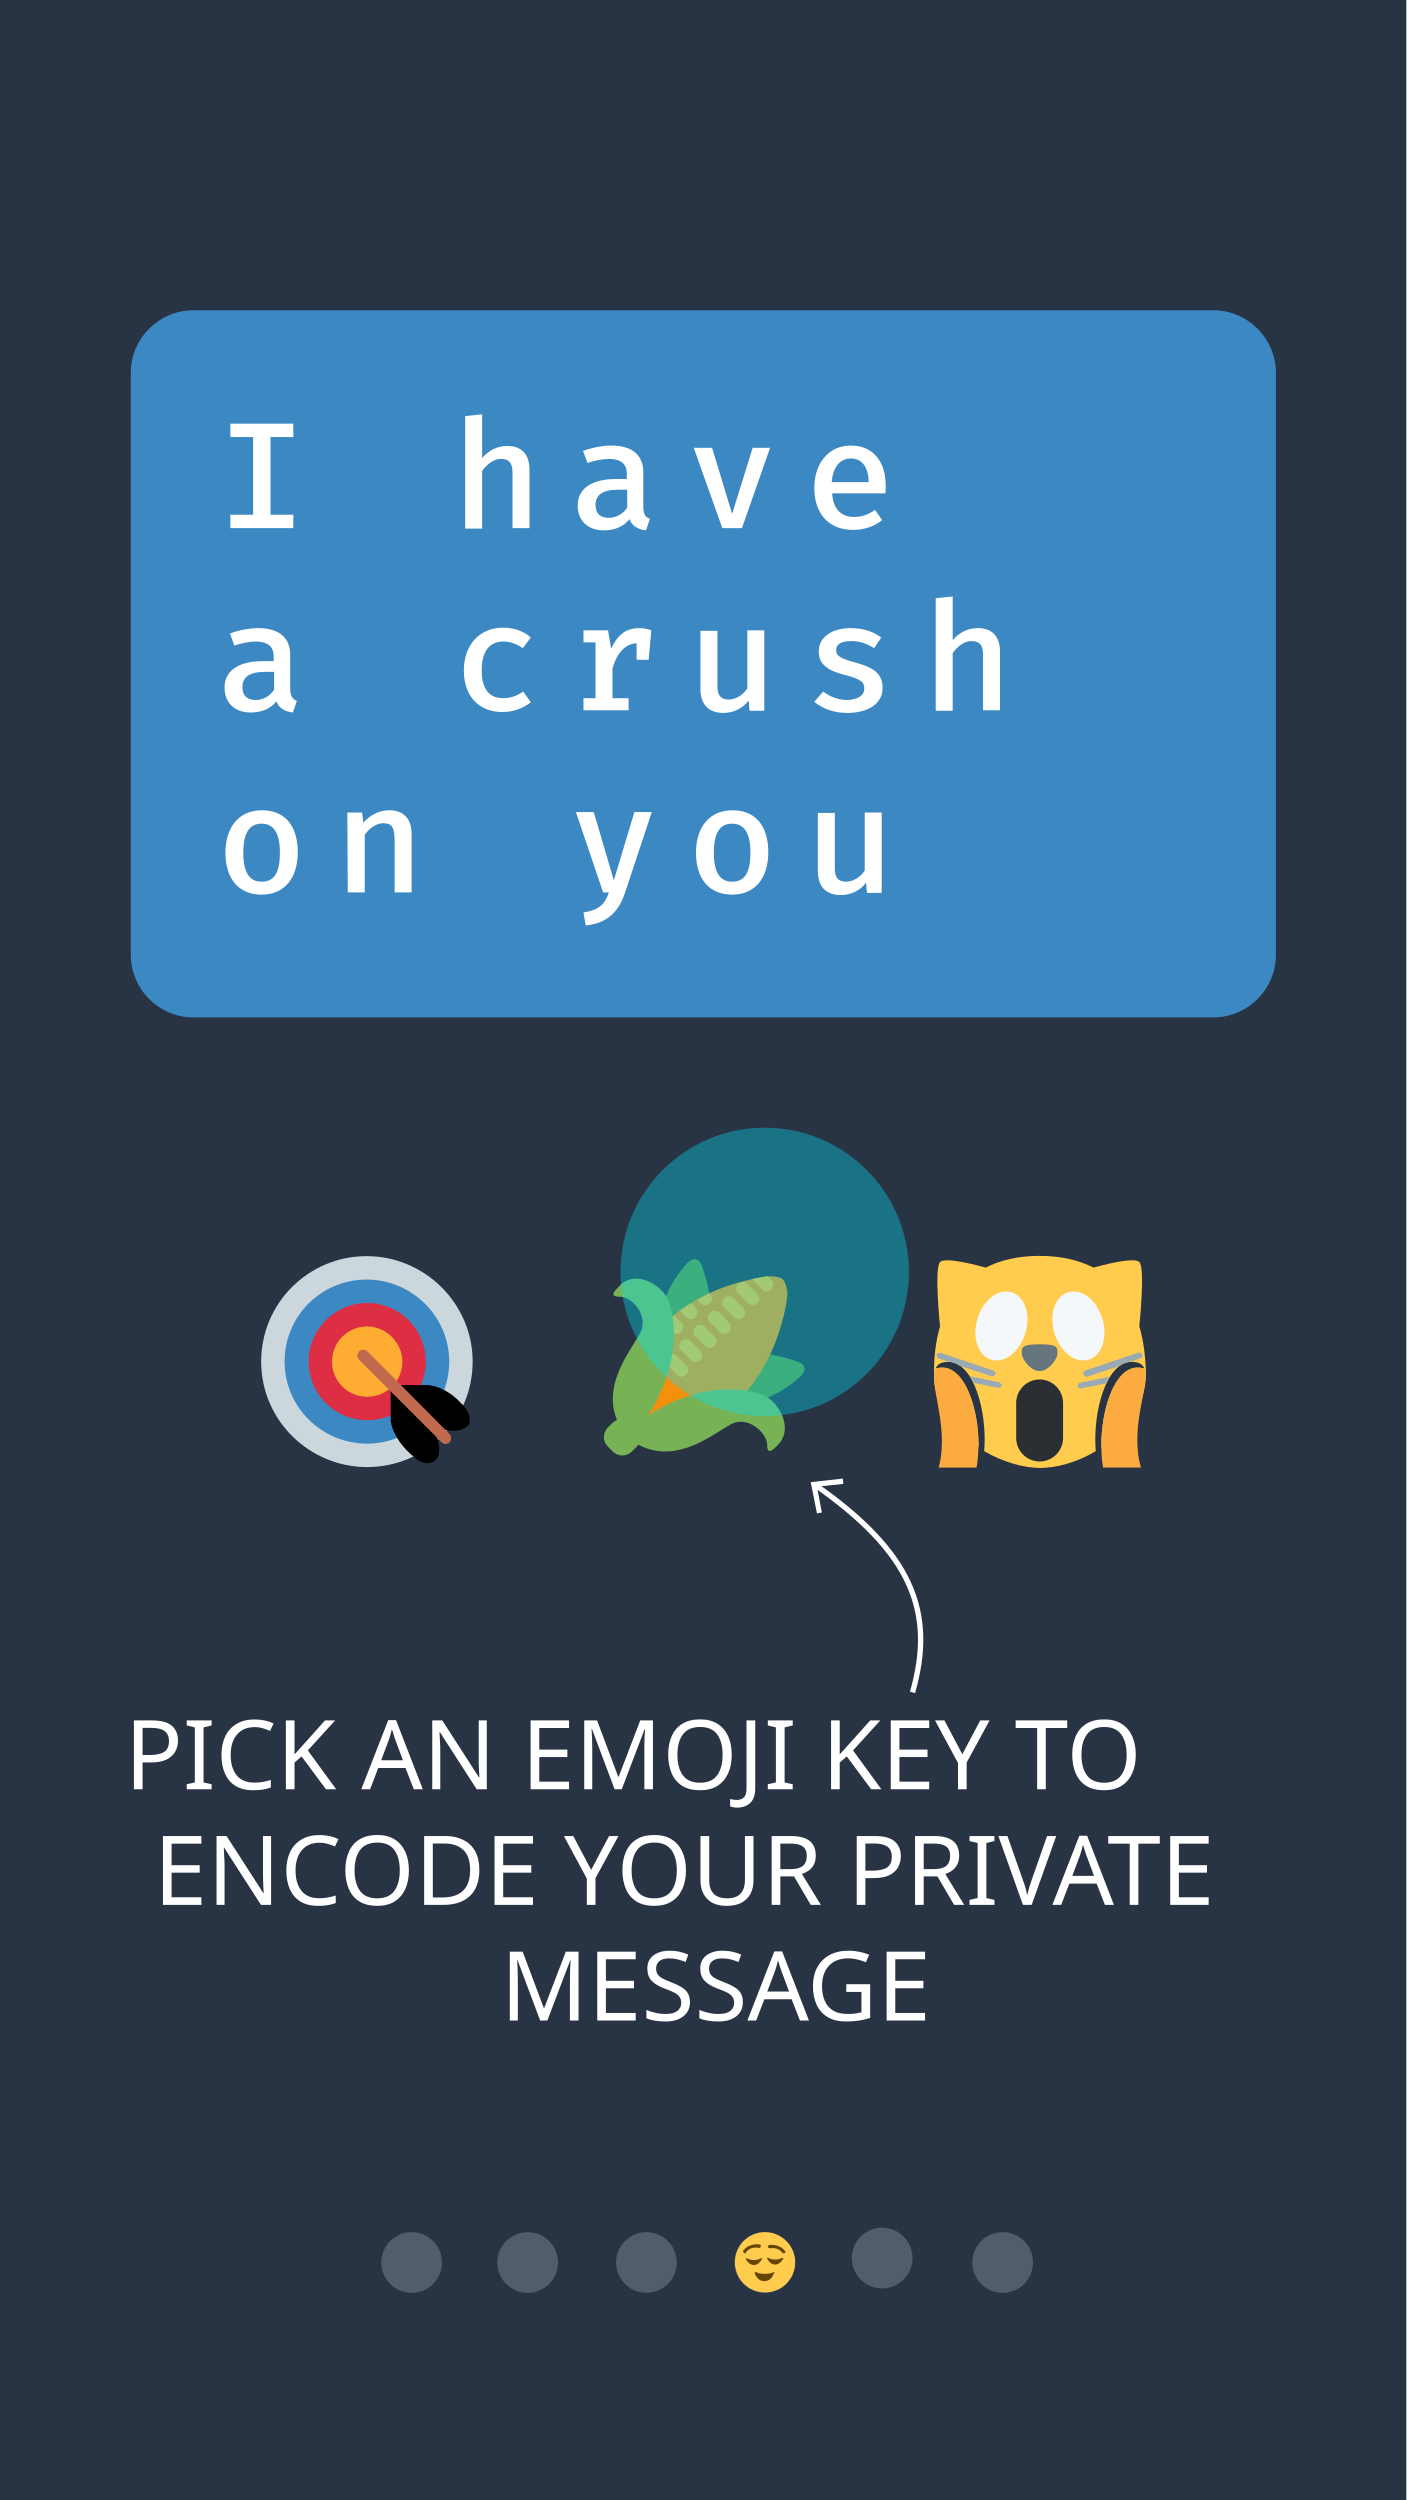
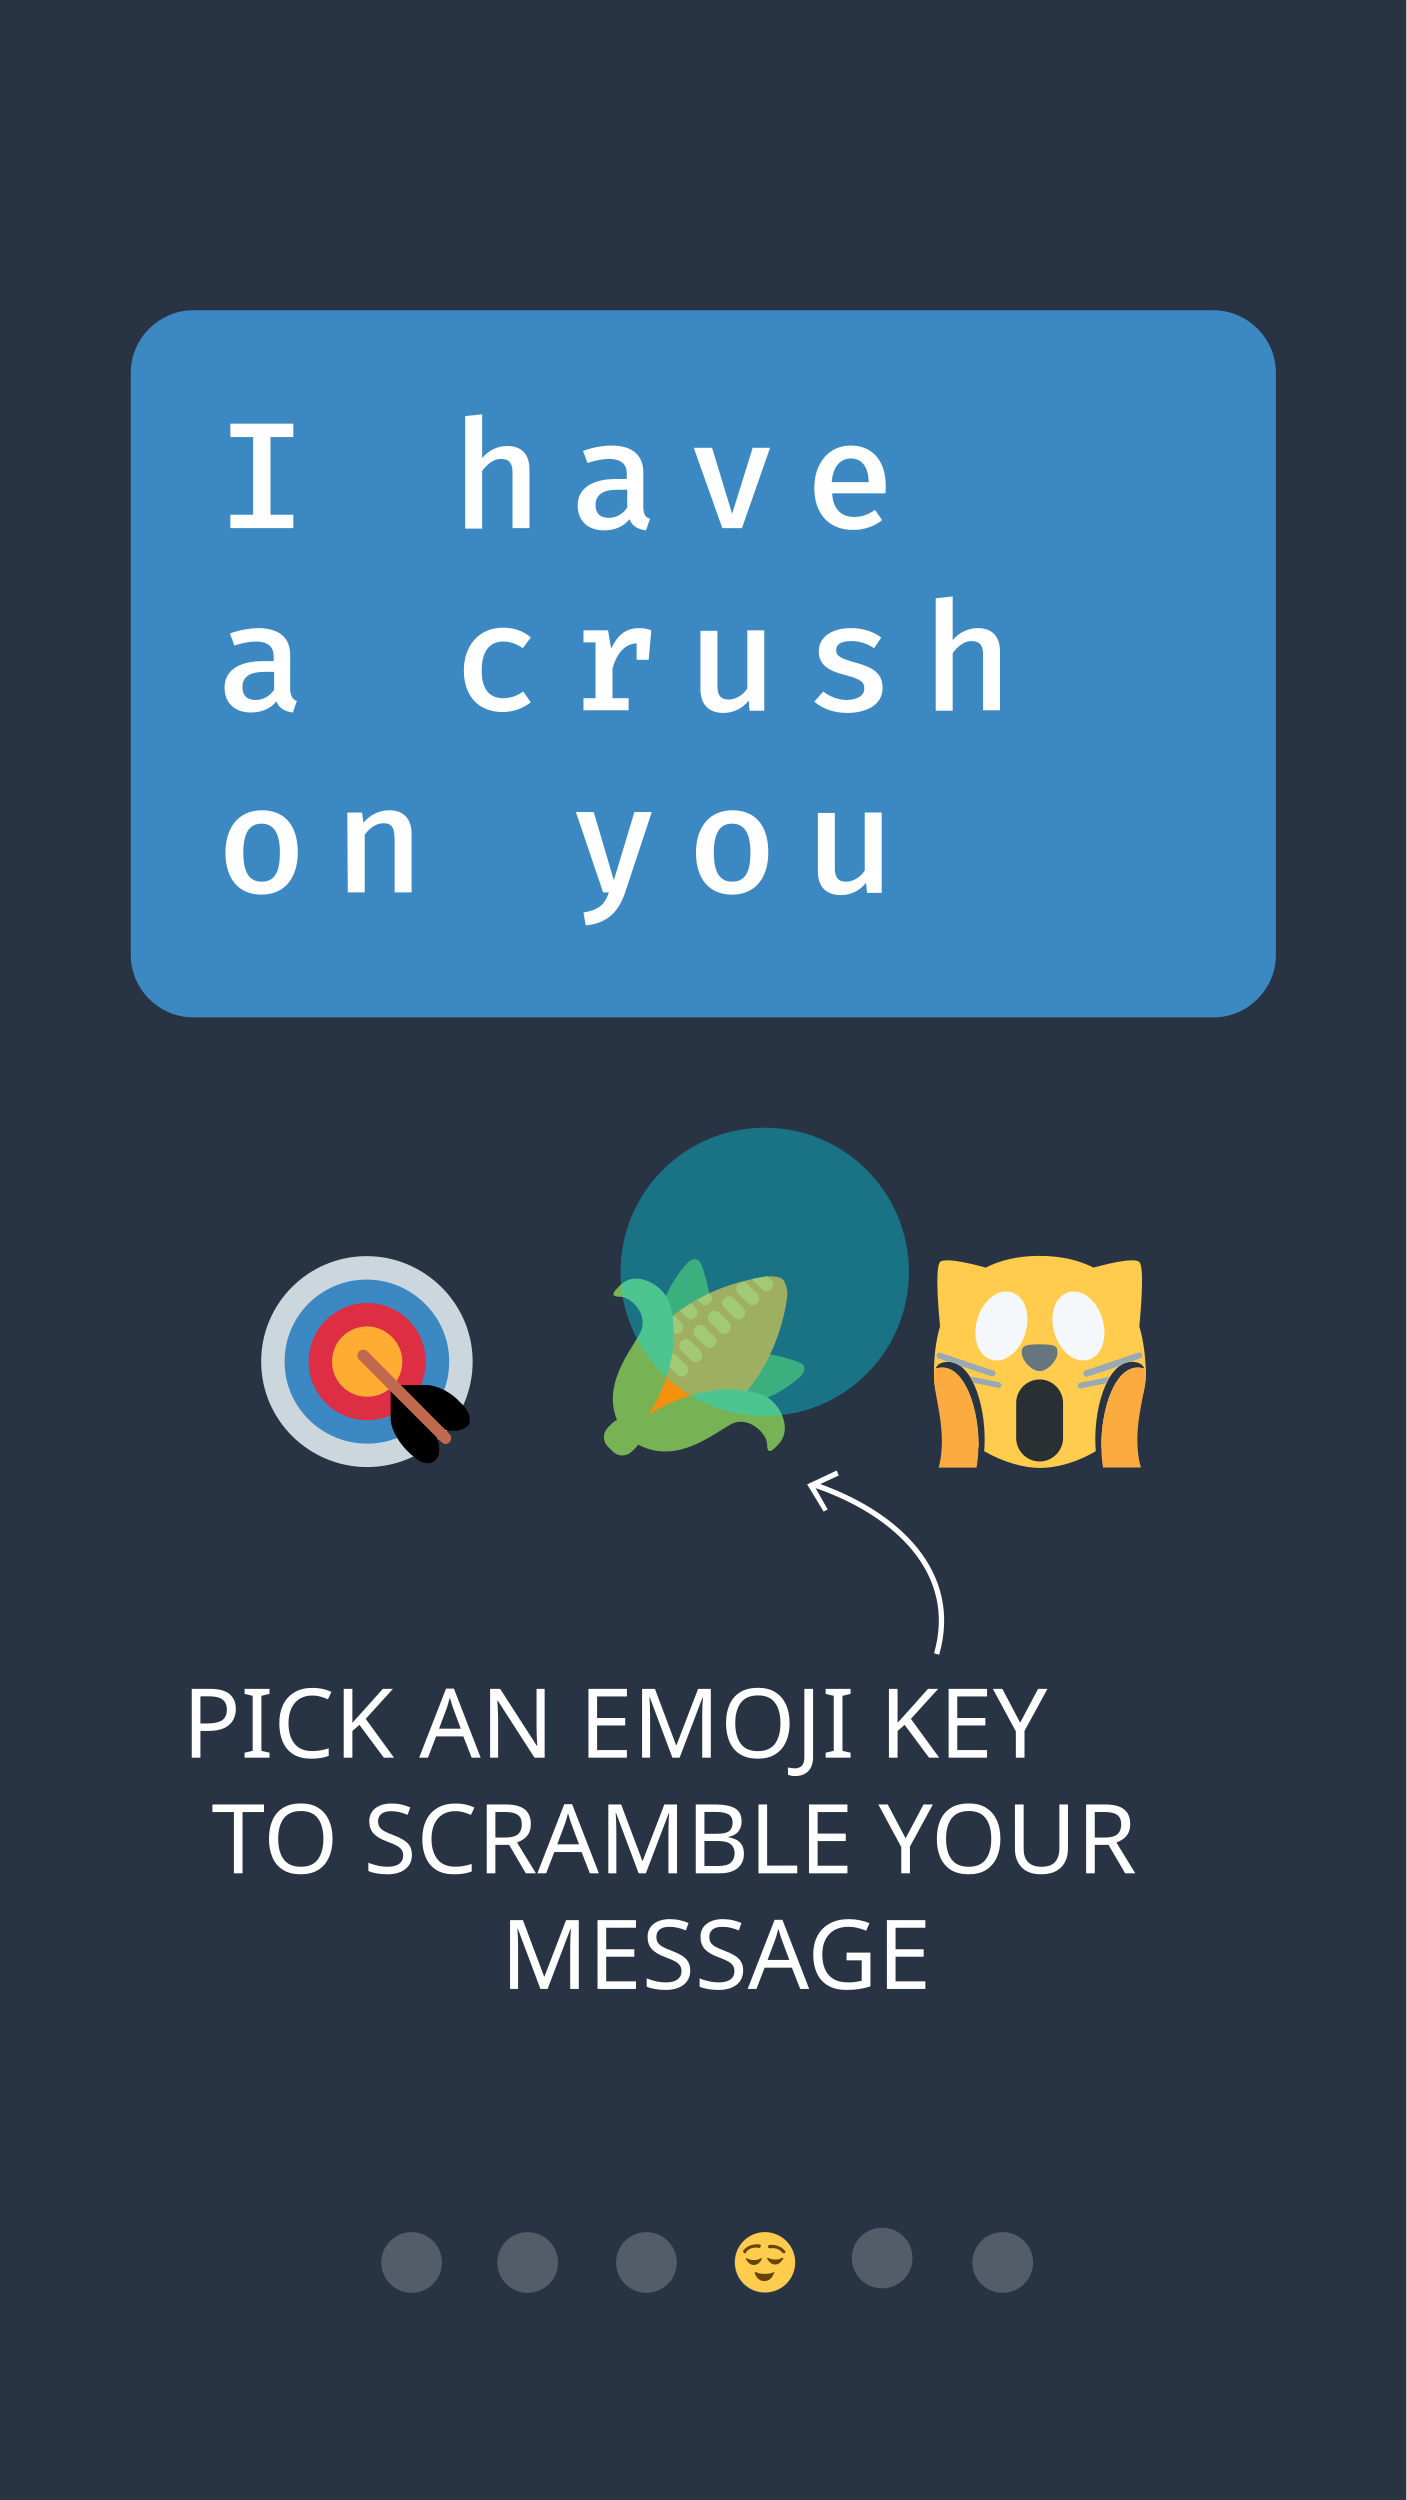
<svg xmlns="http://www.w3.org/2000/svg" xmlns:xlink="http://www.w3.org/1999/xlink" version="1.1" id="Layer_1" x="0px" y="0px" viewBox="0 0 315 560" enable-background="new 0 0 315 560" xml:space="preserve">
  <polyline fill="#283344" points="0,560 0,0 315,0 315,560 " />
  <g id="back">
</g>
  <g id="notes">
</g>
  <g id="input">
</g>
  <g id="landing_pages">
</g>
  <g id="onboarding">
</g>
  <g id="top">
</g>
  <path fill="#3B88C3" d="M271.8,227.9H43.3c-7.7,0-14-6.3-14-14V83.5c0-7.7,6.3-14,14-14h228.5c7.7,0,14,6.3,14,14v130.4  C285.8,221.6,279.5,227.9,271.8,227.9z" />
  <g>
    <path fill="#FFFFFF" d="M65.7,97.9h-5.1v17.4h5.1v3H51.6v-3h5.1V97.9h-5.1v-3h14.1V97.9z" />
    <path fill="#FFFFFF" d="M108,102.6c1.5-1.8,3.5-2.7,5.6-2.7c3.4,0,5,2,5,5.3v13.1h-3.8v-12.5c0-2.1-0.8-3-2.6-3   c-1.7,0-3.2,1.3-4.2,2.7v12.9h-3.8V93.2l3.8-0.4V102.6z" />
    <path fill="#FFFFFF" d="M145.6,116.2l-0.9,2.6c-1.7-0.2-3.1-0.9-3.7-2.5c-1.3,1.7-3.4,2.5-5.7,2.5c-3.7,0-5.9-2.2-5.9-5.6   c0-3.7,3.1-5.9,8.5-5.9h2.5v-1.2c0-2.3-1.5-3.3-4-3.3c-1.2,0-3,0.3-4.8,0.9l-1-2.7c2.2-0.8,4.5-1.2,6.3-1.2c4.8,0,7.2,2.2,7.2,6v8   C144.2,115.3,144.6,115.9,145.6,116.2z M140.5,113.7v-4h-2.1c-3.6,0-5,1.3-5,3.4c0,1.9,1,2.9,3,2.9   C138,116,139.6,115.1,140.5,113.7z" />
    <path fill="#FFFFFF" d="M166.2,118.3h-4.4l-6.4-18h4.1l4.5,14.8l4.6-14.8h3.9L166.2,118.3z" />
    <path fill="#FFFFFF" d="M191.3,115.8c1.7,0,3.2-0.5,4.7-1.6l1.6,2.3c-1.7,1.4-4,2.2-6.5,2.2c-5.6,0-8.7-3.8-8.7-9.4   c0-5.4,3.1-9.5,8.2-9.5c4.8,0,7.8,3.4,7.8,9c0,0.6,0,1.3-0.1,1.7h-11.9C186.6,114.3,188.7,115.8,191.3,115.8z M186.3,108h8.3   c-0.1-3.4-1.5-5.3-4-5.3C188.3,102.7,186.6,104.4,186.3,108z" />
    <path fill="#FFFFFF" d="M66.5,157l-0.9,2.6c-1.7-0.2-3.1-0.9-3.7-2.5c-1.3,1.7-3.4,2.5-5.7,2.5c-3.7,0-5.9-2.2-5.9-5.6   c0-3.7,3.1-5.9,8.5-5.9h2.5V147c0-2.3-1.5-3.3-4-3.3c-1.2,0-3,0.3-4.8,0.9l-1-2.7c2.2-0.8,4.5-1.2,6.3-1.2c4.8,0,7.2,2.2,7.2,6v8   C65.2,156.1,65.6,156.7,66.5,157z M61.4,154.5v-4h-2.1c-3.6,0-5,1.3-5,3.4c0,1.9,1,2.9,3,2.9C58.9,156.8,60.5,155.9,61.4,154.5z" />
-     <path fill="#FFFFFF" d="M117.2,154.9l1.7,2.4c-1.6,1.3-3.9,2.2-6.3,2.2c-5.5,0-8.7-3.7-8.7-9.3c0-5.5,3.3-9.6,8.8-9.6   c2.4,0,4.5,0.7,6.2,2.2l-1.8,2.4c-1.4-1-2.9-1.5-4.4-1.5c-2.9,0-4.8,2-4.8,6.5c0,4.5,2,6.2,4.8,6.2   C114.5,156.4,115.9,155.8,117.2,154.9z" />
+     <path fill="#FFFFFF" d="M117.2,154.9l1.7,2.4c-1.6,1.3-3.9,2.2-6.3,2.2c-5.5,0-8.7-3.7-8.7-9.3c0-5.5,3.3-9.6,8.8-9.6   c2.4,0,4.5,0.7,6.2,2.2l-1.8,2.4c-1.4-1-2.9-1.5-4.4-1.5c-2.9,0-4.8,2-4.8,6.5s2,6.2,4.8,6.2C114.5,156.4,115.9,155.8,117.2,154.9z   " />
    <path fill="#FFFFFF" d="M145.9,141.2l-0.6,6.6h-2.7v-3.7c-2.5,0.1-4.4,2.1-5.4,5.6v6.7h3.6v2.7h-10.1v-2.7h2.7v-12.5h-2.7v-2.7h5.5   l0.7,4.1c1.4-3,3.2-4.6,6.3-4.6C144.3,140.7,145.1,140.9,145.9,141.2z" />
    <path fill="#FFFFFF" d="M160.7,153.7c0,2.1,0.8,3,2.5,3s3.3-1.1,4.2-2.5v-13h3.8v18h-3.3l-0.2-2.3c-1.3,1.8-3.5,2.8-5.6,2.8   c-3.5,0-5.2-2-5.2-5.4v-13h3.8V153.7z" />
    <path fill="#FFFFFF" d="M193.6,154.3c0-1.5-0.6-2.1-4.3-3.1c-3.6-0.9-5.9-2.2-5.9-5.3s2.8-5.2,7.2-5.2c3,0,5.2,0.9,6.8,2.1   l-1.6,2.4c-1.4-0.9-3-1.6-5.1-1.6c-2.4,0-3.4,0.8-3.4,2c0,1.4,1,1.9,4.6,2.9c3.5,1,5.8,2.2,5.8,5.6c0,3.9-3.8,5.6-7.9,5.6   c-3.3,0-5.7-1.1-7.4-2.5l2-2.3c1.4,1.1,3.3,1.9,5.4,1.9C192.1,156.7,193.6,155.8,193.6,154.3z" />
    <path fill="#FFFFFF" d="M213.4,143.4c1.5-1.8,3.5-2.7,5.6-2.7c3.4,0,5,2,5,5.3v13.1h-3.8v-12.5c0-2.1-0.8-3-2.6-3   c-1.7,0-3.2,1.3-4.2,2.7v12.9h-3.8V134l3.8-0.4V143.4z" />
-     <path fill="#FFFFFF" d="M66.7,190.9c0,5.7-2.9,9.5-8.1,9.5s-8.1-3.6-8.1-9.4c0-5.6,2.9-9.5,8.2-9.5S66.7,185.2,66.7,190.9z    M54.5,191c0,4.5,1.4,6.5,4.1,6.5c2.8,0,4.1-2,4.1-6.5c0-4.4-1.4-6.5-4.1-6.5C55.9,184.5,54.5,186.5,54.5,191z" />
+     <path fill="#FFFFFF" d="M66.7,190.9c0,5.7-2.9,9.5-8.1,9.5s-8.1-3.6-8.1-9.4c0-5.6,2.9-9.5,8.2-9.5S66.7,185.2,66.7,190.9z    M54.5,191c0,4.5,1.4,6.5,4.1,6.5c2.8,0,4.1-2,4.1-6.5c0-4.4-1.4-6.5-4.1-6.5S54.5,186.5,54.5,191z" />
    <path fill="#FFFFFF" d="M77.8,182h3.3l0.3,2.3c1.5-1.8,3.6-2.8,5.8-2.8c3.3,0,5,2,5,5.3v13.1h-3.8v-11.2c0-3.1-0.4-4.3-2.5-4.3   c-1.8,0-3.3,1.3-4.2,2.6v12.9h-3.8L77.8,182L77.8,182z" />
    <path fill="#FFFFFF" d="M140,200c-1.4,4.1-3.8,6.8-8.8,7.3l-0.5-2.9c3.6-0.6,4.8-1.9,5.7-4.5h-1.3l-6.1-18h4l4.5,15.3l4.6-15.3h3.9   L140,200z" />
    <path fill="#FFFFFF" d="M172.1,190.9c0,5.7-2.9,9.5-8.1,9.5c-5.2,0-8.1-3.6-8.1-9.4c0-5.6,2.9-9.5,8.2-9.5S172.1,185.2,172.1,190.9   z M159.9,191c0,4.5,1.4,6.5,4.1,6.5c2.8,0,4.1-2,4.1-6.5c0-4.4-1.4-6.5-4.1-6.5C161.3,184.5,159.9,186.5,159.9,191z" />
    <path fill="#FFFFFF" d="M187,194.5c0,2.1,0.8,3,2.5,3s3.3-1.1,4.2-2.5v-13h3.8v18h-3.3l-0.2-2.3c-1.3,1.8-3.5,2.8-5.6,2.8   c-3.5,0-5.2-2-5.2-5.4v-13h3.8V194.5z" />
  </g>
  <g opacity="0.2">
    <circle fill="#FFFFFF" cx="118.2" cy="506.8" r="6.8" />
  </g>
  <g opacity="0.2">
    <circle fill="#FFFFFF" cx="92.2" cy="506.8" r="6.8" />
  </g>
  <g opacity="0.2">
    <circle fill="#FFFFFF" cx="144.8" cy="506.8" r="6.8" />
  </g>
  <g opacity="0.2">
    <circle fill="#FFFFFF" cx="171.3" cy="506.8" r="6.8" />
  </g>
  <g opacity="0.2">
    <circle fill="#FFFFFF" cx="197.6" cy="505.8" r="6.8" />
  </g>
  <g opacity="0.2">
    <circle fill="#FFFFFF" cx="224.6" cy="506.8" r="6.8" />
  </g>
  <g>
    <g id="g10_6_" transform="matrix(1.25,0,0,-1.25,0,47.5)">
      <g id="g12_5_">
        <g>
          <g>
            <g>
              <g>
                <g id="g14_5_">
                  <g id="g20_6_" transform="translate(16.373,35.978)">
                    <path id="path22_6_" fill="#5C913B" d="M106.9-224.2c-1.8-1.8-7-8.8-4.4-14.9c2.6-6.1,6.2-2.4,7.9,2.6           c0.9,2.6,0.9,6.1-0.9,11.4C108.7-222.4,106.9-224.2,106.9-224.2" />
                  </g>
                  <g id="g24_6_" transform="translate(35.6768,16.6738)">
-                     <path id="path26_6_" fill="#5C913B" d="M107.9-225.2c-1.8-1.8-8.8-7-14.9-4.4c-6.1,2.6-2.4,6.2,2.6,7.9           c2.6,0.9,6.1,0.9,11.4-0.9C109.7-223.4,107.9-225.2,107.9-225.2" />
+                     <path id="path26_6_" fill="#5C913B" d="M107.9-225.2c-1.8-1.8-8.8-7-14.9-4.4s-2.4,6.2,2.6,7.9c2.6,0.9,6.1,0.9,11.4-0.9           C109.7-223.4,107.9-225.2,107.9-225.2" />
                  </g>
                  <g id="g28_7_" transform="translate(33.3145,30.6826)">
                    <path id="path30_7_" fill="#F4900C" d="M107.8-224.4c0,0-0.2,1.8-0.8,2.4c-0.5,0.6-2.1,0.6-2.1,0.6           c-1.8,0-21.9-2.6-25.4-20.1c-0.6-3.1,0.1-4.9,0.9-6c0-0.1,0-0.1,0-0.1c0.1-0.1,0.3-0.3,0.5-0.4c0.2-0.2,0.3-0.3,0.4-0.4           h0.1c1.1-0.8,3-1.7,6.2-1C105-246.2,107.8-226.2,107.8-224.4" />
                  </g>
                </g>
              </g>
            </g>
          </g>
        </g>
      </g>
      <g id="g32_10_">
        <g>
          <g>
            <g>
              <g>
-                 <defs>
-                   <path id="SVGID_1_" d="M112.8-210.9c-0.6-3.1,0.1-4.9,0.9-6l0,0c0-0.1,0-0.1,0-0.1l0,0c0.1-0.1,0.3-0.3,0.5-0.4l0,0          c0.2-0.2,0.3-0.3,0.4-0.4l0,0h0.1l0,0c1.1-0.8,3-1.7,6.2-1l0,0c17.5,3.5,20.3,23.5,20.3,25.2l0,0c0,0-0.2,1.8-0.8,2.4l0,0          c-0.5,0.6-2.1,0.6-2.1,0.6l0,0C136.4-190.8,116.3-193.4,112.8-210.9" />
-                 </defs>
-                 <clipPath id="SVGID_2_">
-                   <use xlink:href="#SVGID_1_" overflow="visible" />
-                 </clipPath>
-                 <g id="g34_4_" clip-path="url(#SVGID_2_)">
-                   <g id="g40_54_" transform="translate(25.7686,26.5654)">
-                     <path id="path42_53_" fill="#F7B82D" d="M107.4-224.6c-0.5-0.5-1.2-0.5-1.7,0l-1.7,1.7c-0.5,0.5-0.5,1.2,0,1.7           c0.5,0.5,1.2,0.5,1.7,0l1.7-1.7C107.9-223.4,107.9-224.2,107.4-224.6" />
-                   </g>
-                   <g id="g44_39_" transform="translate(17.6812,26.5654)">
-                     <path id="path46_39_" fill="#F7B82D" d="M107-224.6c-0.5-0.5-1.2-0.5-1.7,0l-1.7,1.7c-0.5,0.5-0.5,1.2,0,1.7s1.2,0.5,1.7,0           l1.7-1.7C107.4-223.4,107.4-224.2,107-224.6" />
-                   </g>
-                   <g id="g48_33_" transform="translate(20.1074,28.9922)">
-                     <path id="path50_33_" fill="#F7B82D" d="M107.1-224.5c-0.5-0.5-1.2-0.5-1.7,0l-1.7,1.7c-0.5,0.5-0.5,1.2,0,1.7           s1.2,0.5,1.7,0l1.7-1.7C107.6-223.3,107.6-224.1,107.1-224.5" />
-                   </g>
-                   <g id="g52_35_" transform="translate(15.2559,24.1392)">
-                     <path id="path54_34_" fill="#F7B82D" d="M106.8-224.8c-0.5-0.5-1.2-0.5-1.7,0l-1.7,1.7c-0.5,0.5-0.5,1.2,0,1.7           c0.5,0.5,1.2,0.5,1.7,0l1.7-1.7C107.3-223.5,107.3-224.3,106.8-224.8" />
-                   </g>
-                   <g id="g56_25_" transform="translate(28.1943,28.9922)">
-                     <path id="path58_25_" fill="#F7B82D" d="M107.5-224.5c-0.5-0.5-1.2-0.5-1.7,0l-1.7,1.7c-0.5,0.5-0.5,1.2,0,1.7           c0.5,0.5,1.2,0.5,1.7,0l1.7-1.7C108-223.3,108-224.1,107.5-224.5" />
-                   </g>
-                   <g id="g60_16_" transform="translate(30.6172,31.3828)">
-                     <path id="path62_30_" fill="#F7B82D" d="M107.6-224.4c-0.5-0.5-1.2-0.5-1.7,0l-1.7,1.7c-0.5,0.5-0.5,1.2,0,1.7           c0.5,0.5,1.2,0.5,1.7,0l1.7-1.7C108.1-223.2,108.1-223.9,107.6-224.4" />
-                   </g>
-                   <g id="g64_13_" transform="translate(23.3428,24.1392)">
-                     <path id="path66_13_" fill="#F7B82D" d="M107.3-224.8c-0.5-0.5-1.2-0.5-1.7,0l-1.7,1.7c-0.5,0.5-0.5,1.2,0,1.7           c0.5,0.5,1.2,0.5,1.7,0l1.7-1.7C107.7-223.5,107.7-224.3,107.3-224.8" />
-                   </g>
-                   <g id="g68_13_" transform="translate(20.915,21.7134)">
-                     <path id="path70_13_" fill="#F7B82D" d="M107.1-224.9c-0.5-0.5-1.2-0.5-1.7,0l-1.7,1.7c-0.5,0.5-0.5,1.2,0,1.7           s1.2,0.5,1.7,0l1.7-1.7C107.6-223.7,107.6-224.4,107.1-224.9" />
-                   </g>
-                   <g id="g72_13_" transform="translate(16.064,16.8613)">
-                     <path id="path74_13_" fill="#F7B82D" d="M106.9-225.2c-0.5-0.5-1.2-0.5-1.7,0l-1.7,1.7c-0.5,0.5-0.5,1.2,0,1.7           c0.5,0.5,1.2,0.5,1.7,0l1.7-1.7C107.4-223.9,107.4-224.7,106.9-225.2" />
-                   </g>
-                   <g id="g76_10_" transform="translate(18.4902,19.2871)">
-                     <path id="path78_10_" fill="#F7B82D" d="M107-225c-0.5-0.5-1.2-0.5-1.7,0l-1.7,1.7c-0.5,0.5-0.5,1.2,0,1.7           c0.5,0.5,1.2,0.5,1.7,0l1.7-1.7C107.5-223.8,107.5-224.6,107-225" />
+                 <g>
+                   <defs>
+                     <path id="SVGID_1_" d="M112.8-210.9c-0.6-3.1,0.1-4.9,0.9-6l0,0c0-0.1,0-0.1,0-0.1l0,0c0.1-0.1,0.3-0.3,0.5-0.4l0,0           c0.2-0.2,0.3-0.3,0.4-0.4l0,0h0.1l0,0c1.1-0.8,3-1.7,6.2-1l0,0c17.5,3.5,20.3,23.5,20.3,25.2l0,0c0,0-0.2,1.8-0.8,2.4l0,0           c-0.5,0.6-2.1,0.6-2.1,0.6l0,0C136.4-190.8,116.3-193.4,112.8-210.9" />
+                   </defs>
+                   <clipPath id="SVGID_2_">
+                     <use xlink:href="#SVGID_1_" overflow="visible" />
+                   </clipPath>
+                   <g id="g34_4_" clip-path="url(#SVGID_2_)">
+                     <g id="g40_54_" transform="translate(25.7686,26.5654)">
+                       <path id="path42_53_" fill="#F7B82D" d="M107.4-224.6c-0.5-0.5-1.2-0.5-1.7,0l-1.7,1.7c-0.5,0.5-0.5,1.2,0,1.7            s1.2,0.5,1.7,0l1.7-1.7C107.9-223.4,107.9-224.2,107.4-224.6" />
+                     </g>
+                     <g id="g44_39_" transform="translate(17.6812,26.5654)">
+                       <path id="path46_39_" fill="#F7B82D" d="M107-224.6c-0.5-0.5-1.2-0.5-1.7,0l-1.7,1.7c-0.5,0.5-0.5,1.2,0,1.7            s1.2,0.5,1.7,0l1.7-1.7C107.4-223.4,107.4-224.2,107-224.6" />
+                     </g>
+                     <g id="g48_33_" transform="translate(20.1074,28.9922)">
+                       <path id="path50_33_" fill="#F7B82D" d="M107.1-224.5c-0.5-0.5-1.2-0.5-1.7,0l-1.7,1.7c-0.5,0.5-0.5,1.2,0,1.7            s1.2,0.5,1.7,0l1.7-1.7C107.6-223.3,107.6-224.1,107.1-224.5" />
+                     </g>
+                     <g id="g52_35_" transform="translate(15.2559,24.1392)">
+                       <path id="path54_34_" fill="#F7B82D" d="M106.8-224.8c-0.5-0.5-1.2-0.5-1.7,0l-1.7,1.7c-0.5,0.5-0.5,1.2,0,1.7            s1.2,0.5,1.7,0l1.7-1.7C107.3-223.5,107.3-224.3,106.8-224.8" />
+                     </g>
+                     <g id="g56_25_" transform="translate(28.1943,28.9922)">
+                       <path id="path58_25_" fill="#F7B82D" d="M107.5-224.5c-0.5-0.5-1.2-0.5-1.7,0l-1.7,1.7c-0.5,0.5-0.5,1.2,0,1.7            s1.2,0.5,1.7,0l1.7-1.7C108-223.3,108-224.1,107.5-224.5" />
+                     </g>
+                     <g id="g60_16_" transform="translate(30.6172,31.3828)">
+                       <path id="path62_30_" fill="#F7B82D" d="M107.6-224.4c-0.5-0.5-1.2-0.5-1.7,0l-1.7,1.7c-0.5,0.5-0.5,1.2,0,1.7            s1.2,0.5,1.7,0l1.7-1.7C108.1-223.2,108.1-223.9,107.6-224.4" />
+                     </g>
+                     <g id="g64_13_" transform="translate(23.3428,24.1392)">
+                       <path id="path66_13_" fill="#F7B82D" d="M107.3-224.8c-0.5-0.5-1.2-0.5-1.7,0l-1.7,1.7c-0.5,0.5-0.5,1.2,0,1.7            s1.2,0.5,1.7,0l1.7-1.7C107.7-223.5,107.7-224.3,107.3-224.8" />
+                     </g>
+                     <g id="g68_13_" transform="translate(20.915,21.7134)">
+                       <path id="path70_13_" fill="#F7B82D" d="M107.1-224.9c-0.5-0.5-1.2-0.5-1.7,0l-1.7,1.7c-0.5,0.5-0.5,1.2,0,1.7            s1.2,0.5,1.7,0l1.7-1.7C107.6-223.7,107.6-224.4,107.1-224.9" />
+                     </g>
+                     <g id="g72_13_" transform="translate(16.064,16.8613)">
+                       <path id="path74_13_" fill="#F7B82D" d="M106.9-225.2c-0.5-0.5-1.2-0.5-1.7,0l-1.7,1.7c-0.5,0.5-0.5,1.2,0,1.7            s1.2,0.5,1.7,0l1.7-1.7C107.4-223.9,107.4-224.7,106.9-225.2" />
+                     </g>
+                     <g id="g76_10_" transform="translate(18.4902,19.2871)">
+                       <path id="path78_10_" fill="#F7B82D" d="M107-225c-0.5-0.5-1.2-0.5-1.7,0l-1.7,1.7c-0.5,0.5-0.5,1.2,0,1.7s1.2,0.5,1.7,0            l1.7-1.7C107.5-223.8,107.5-224.6,107-225" />
+                     </g>
                  </g>
                </g>
              </g>
            </g>
          </g>
        </g>
      </g>
      <g id="g80_7_">
        <g>
          <g>
            <g>
              <g>
                <g id="g82_2_">
                  <g id="g88_6_" transform="translate(28.8662,13.4258)">
                    <path id="path90_6_" fill="#77B255" d="M107.6-225.3c-7.5,2.5-15.9-0.7-20.4-3.8c3.1,4.5,6.3,12.9,3.8,20.4           c-1,2.9-5.9,5.9-8.8,2.9c-1-1-2-2,0-2s4.9-2.9,3.9-5.9c-0.9-2.6-7.3-9.2-4.4-16.2c-0.3-0.1-0.6-0.3-0.8-0.5l-0.8-0.8           c-1-1-1-2.5,0-3.5l0.8-0.8c1-1,2.5-1,3.5,0l0.8,0.8c0.1,0.1,0.2,0.3,0.3,0.4c7.4-4,14.5,2.9,17.2,3.9c2.9,1,5.9-2,5.9-3.9           c0-2,1-1,2,0C113.5-231.2,110.5-226.3,107.6-225.3" />
                  </g>
                </g>
              </g>
            </g>
          </g>
        </g>
      </g>
    </g>
    <g id="g10_4_" transform="matrix(1.25,0,0,-1.25,0,47.5)">
      <g id="g12_4_">
        <g>
          <g>
            <g>
              <g>
                <g id="g14_4_">
                  <g id="g20_4_" transform="translate(37,19)">
-                     <path id="path22_4_" fill="#CCD6DD" d="M47.7-225c0-10.5-8.5-18.9-18.9-18.9s-19,8.4-19,18.9c0,10.5,8.5,18.9,18.9,18.9           S47.7-214.6,47.7-225" />
+                     <path id="path22_4_" fill="#CCD6DD" d="M47.7-225c0-10.5-8.5-18.9-18.9-18.9s-19,8.4-19,18.9s8.5,18.9,18.9,18.9           S47.7-214.6,47.7-225" />
                  </g>
                  <g id="g24_4_" transform="translate(33,19)">
                    <path id="path26_4_" fill="#3B88C3" d="M47.5-225c0-8.1-6.6-14.7-14.7-14.7S18-233.2,18-225s6.6,14.7,14.7,14.7           S47.5-216.9,47.5-225" />
                  </g>
                  <g id="g28_5_" transform="translate(29,19)">
-                     <path id="path30_5_" fill="#DD2E44" d="M47.3-225c0-5.8-4.7-10.5-10.5-10.5s-10.5,4.7-10.5,10.5c0,5.8,4.7,10.5,10.5,10.5           S47.3-219.2,47.3-225" />
+                     <path id="path30_5_" fill="#DD2E44" d="M47.3-225c0-5.8-4.7-10.5-10.5-10.5s-10.5,4.7-10.5,10.5s4.7,10.5,10.5,10.5           S47.3-219.2,47.3-225" />
                  </g>
                  <g id="g32_8_" transform="translate(25,19)">
-                     <path id="path34_8_" fill="#FFAC33" d="M47.1-225c0-3.5-2.8-6.3-6.3-6.3c-3.5,0-6.3,2.8-6.3,6.3s2.8,6.3,6.3,6.3           C44.2-218.7,47.1-221.6,47.1-225" />
+                     <path id="path34_8_" fill="#FFAC33" d="M47.1-225c0-3.5-2.8-6.3-6.3-6.3s-6.3,2.8-6.3,6.3s2.8,6.3,6.3,6.3           C44.2-218.7,47.1-221.6,47.1-225" />
                  </g>
                  <g id="g36_8_" transform="translate(35.8643,7.8008)">
-                     <path id="path38_8_" d="M47.6-225.6c-0.4-0.3-1.3-0.6-2-0.6c-2.1,0-4.9,0.8-6.7,2.5l-3.1,4.1c-0.3,0.3-0.4,0.6-0.2,1           c0.2,0.4-0.8,0.6-0.4,0.6h5.3c2,0,4.5-1.3,6.2-3.2l0.4-0.4c0.8-0.9,1.2-1.7,1.2-2.5C48.4-224.8,48.2-225.3,47.6-225.6" />
+                     <path id="path38_8_" d="M47.6-225.6c-0.4-0.3-1.3-0.6-2-0.6c-2.1,0-4.9,0.8-6.7,2.5l-3.1,4.1c-0.3,0.3-0.4,0.6-0.2,1           s-0.8,0.6-0.4,0.6h5.3c2,0,4.5-1.3,6.2-3.2l0.4-0.4c0.8-0.9,1.2-1.7,1.2-2.5C48.4-224.8,48.2-225.3,47.6-225.6" />
                  </g>
                  <g id="g40_3_" transform="translate(29.3047,1.7959)">
                    <path id="path42_3_" d="M47.3-226L47.3-226c-0.8,0-1.7,0.4-2.6,1.3l-0.5,0.4c-1.9,1.7-3.5,4.3-3.5,6.3v5.4           c0,0.4,0.5-0.5,0.9-0.4c0.4,0.2,1,0.1,1.3-0.2l3.3-3.3c1.8-1.8,3.2-4.9,3.2-7c0-0.7-0.1-1.3-0.5-1.8           C48.5-225.7,48-226,47.3-226" />
                  </g>
                  <g id="g44_6_" transform="translate(32.3447,5.0361)">
                    <path id="path46_6_" fill="#C1694F" d="M47.5-225.8c-0.3,0-0.5,0.1-0.7,0.3L32-210.7c-0.4,0.4-0.4,1.1,0,1.5           c0.4,0.4,1.1,0.4,1.5,0L48.2-224c0.4-0.4,0.4-1.1,0-1.5C48-225.7,47.7-225.8,47.5-225.8" />
                  </g>
                </g>
              </g>
            </g>
          </g>
        </g>
      </g>
    </g>
    <g id="g10_3_" transform="matrix(1.25,0,0,-1.25,0,47.5)">
      <g id="g12_3_">
        <g>
          <g>
            <g>
              <g>
                <g id="g14_3_">
                  <g id="g20_3_" transform="translate(35.9639,25.0449)">
                    <path id="path22_3_" fill="#FFCC4D" d="M168.2-224.7L168.2-224.7c0,0,1.1,10.5,0,11.5c-1,1-7.1-0.7-8.2-1           c-2.6,1.3-5.7,2.1-9.7,2.1c-3.9,0-7.1-0.8-9.6-2.1c-1.1,0.3-7.3,2-8.2,1c-1.1-1.1,0-11.6,0-11.6v0.1           c-0.8-2.7-1.1-5.6-1.1-8.5c0-5.8,3.6-10.3,8-13.2c0.1,6.8-2.4,14.3-6.5,14.3c-0.5,0-0.9-0.1-1.2-0.2c0.3,0.8,1,1.2,2.3,1.2           c4.5,0,7-8.9,6.4-16c3.3-1.9,7-3,10-3s6.6,1,10,3c-0.6,7.1,1.9,16,6.4,16c1.3,0,2-0.4,2.3-1.2c-0.3,0.1-0.7,0.2-1.2,0.2           c-4.1,0-6.6-7.5-6.5-14.3c4.4,2.9,8,7.4,8,13.3C169.3-230.3,169-227.4,168.2-224.7" />
                  </g>
                  <g id="g24_3_" transform="translate(19,16)">
                    <path id="path26_3_" fill="#292F33" d="M167.3-225.2c-2.3,0-4.2-1.9-4.2-4.2v-6.3c0-2.3,1.9-4.2,4.2-4.2s4.2,1.9,4.2,4.2           v6.3C171.5-227.1,169.6-225.2,167.3-225.2" />
                  </g>
                  <g id="g28_4_" transform="translate(18.9995,22)">
                    <path id="path30_4_" fill="#67757F" d="M167.3-224.9c3.2,0,3.2-0.5,3.2-1.6s-1.6-3.2-3.2-3.2c-1.6,0-3.2,2.1-3.2,3.2           S164.2-224.9,167.3-224.9" />
                  </g>
                  <g id="g32_6_" transform="translate(30.9238,16.4941)">
-                     <path id="path34_5_" fill="#9AAAB4" d="M167.9-225.2l-5.3-1.1c-0.3-0.1-0.5-0.3-0.4-0.6c0.1-0.3,0.3-0.4,0.5-0.4h0.1           l4.4,0.9C167.5-226,167.7-225.6,167.9-225.2" />
+                     <path id="path34_5_" fill="#9AAAB4" d="M167.9-225.2l-5.3-1.1c-0.3-0.1-0.5-0.3-0.4-0.6s0.3-0.4,0.5-0.4h0.1l4.4,0.9           C167.5-226,167.7-225.6,167.9-225.2" />
                  </g>
                  <g id="g36_5_" transform="translate(34.5605,19)">
                    <path id="path38_5_" fill="#9AAAB4" d="M168.1-225L168.1-225l1.7,0.6c0.3,0.1,0.4,0.4,0.3,0.7c-0.1,0.3-0.4,0.4-0.7,0.3           l-9.5-3.2c-0.3-0.1-0.4-0.4-0.3-0.7c0.1-0.2,0.3-0.4,0.5-0.4c0.1,0,0.1,0,0.2,0l5.7,1.9C166.7-225.3,167.4-225,168.1-225" />
                  </g>
                  <g id="g40_2_" transform="translate(12.0981,15.4902)">
                    <path id="path42_2_" fill="#9AAAB4" d="M167-225.2l-5.3,1.1c0.2-0.4,0.5-0.8,0.7-1.2l4.4-0.9h0.1c0.2,0,0.5,0.2,0.5,0.4           C167.4-225.6,167.2-225.3,167-225.2" />
                  </g>
                  <g id="g44_1_" transform="translate(11.1582,17.4746)">
                    <path id="path46_1_" fill="#9AAAB4" d="M166.9-225.1l-9.5,3.2c-0.3,0.1-0.6-0.1-0.7-0.3c-0.1-0.3,0.1-0.6,0.3-0.7l1.7-0.6           l0,0c0.7,0,1.4-0.3,2.1-0.7l5.7-1.9c0.1,0,0.1,0,0.2,0c0.2,0,0.4,0.1,0.5,0.4C167.3-225.5,167.2-225.2,166.9-225.1" />
                  </g>
                  <g id="g48_1_" transform="translate(8.3472,26.3345)">
                    <path id="path50_1_" fill="#F5F8FA" d="M166.8-224.7c-1-3.3,0.1-6.6,2.5-7.3s5.1,1.4,6.1,4.8c1,3.3-0.1,6.6-2.5,7.3           C170.5-219.2,167.8-221.3,166.8-224.7" />
                  </g>
                  <g id="g52_8_" transform="translate(29.6523,26.3345)">
-                     <path id="path54_8_" fill="#F5F8FA" d="M167.9-224.7c1-3.3-0.1-6.6-2.5-7.3c-2.4-0.7-5.1,1.4-6.1,4.8           c-1,3.3,0.1,6.6,2.5,7.3S166.9-221.3,167.9-224.7" />
+                     <path id="path54_8_" fill="#F5F8FA" d="M167.9-224.7c1-3.3-0.1-6.6-2.5-7.3s-5.1,1.4-6.1,4.8c-1,3.3,0.1,6.6,2.5,7.3           S166.9-221.3,167.9-224.7" />
                  </g>
                  <g id="g56_5_" transform="translate(36.7529,17.8174)">
                    <path id="path58_5_" fill="#FCAB40" d="M168.3-225.1c-0.3,0.1-0.7,0.2-1.2,0.2c-4.9,0-7.4-10.5-6.2-17.9h6.8           C165.6-235.4,169.4-228,168.3-225.1" />
                  </g>
                  <g id="g60_13_" transform="translate(2.4043,18)">
                    <path id="path62_8_" fill="#FCAB40" d="M166.4-225.1c-0.5,0-0.9-0.1-1.2-0.2c0.1,0.2,0.2,0.4,0.3,0.5           c-2-2.4,2.4-10.4,0.3-18.2h6.8C173.9-235.7,171.3-225.1,166.4-225.1" />
                  </g>
                </g>
              </g>
            </g>
          </g>
        </g>
      </g>
    </g>
  </g>
  <g>
    <g>
-       <path fill="none" stroke="#FFFFFF" stroke-width="1.193" stroke-miterlimit="10" d="M182.7,332.7c21.4,15,26.9,28.3,21.7,46.4" />
+       <path fill="none" stroke="#FFFFFF" stroke-width="1.193" stroke-miterlimit="10" d="M182.7,332.7c18.3,6.3,32.3,19.7,27.1,37.8" />
      <g>
-         <polygon fill="#FFFFFF" points="183,339 184.1,338.8 183,333 188.9,332.4 188.8,331.2 181.6,332    " />
+         <polygon fill="#FFFFFF" points="184.5,338.6 185.4,338.1 182.5,333 187.9,330.5 187.4,329.4 180.8,332.5    " />
      </g>
    </g>
  </g>
  <g id="g10_106_" transform="matrix(1.25,0,0,-1.25,0,47.5)">
    <g id="g12_124_">
      <g id="g14_123_">
        <g id="g20_115_" transform="translate(36,19)">
          <path id="path22_115_" fill="#FFCC4D" d="M106.5-386.4c0-3-2.4-5.4-5.4-5.4s-5.4,2.4-5.4,5.4s2.4,5.4,5.4,5.4      C104-381,106.5-383.4,106.5-386.4" />
        </g>
        <g id="g24_105_" transform="translate(29.3125,21.3882)">
-           <path id="path26_105_" fill="#664500" d="M111-388c-0.1,0-0.1,0-0.2,0c0,0-0.4-0.3-1.2-0.3s-1.2,0.3-1.2,0.3c-0.1,0-0.1,0-0.2,0      c-0.1,0-0.1-0.1,0-0.2c0,0,0.5-1,1.4-1c0.9,0,1.4,1,1.4,1C111.1-388.2,111.1-388.1,111-388" />
+           <path id="path26_105_" fill="#664500" d="M111-388c-0.1,0-0.1,0-0.2,0c0,0-0.4-0.3-1.2-0.3s-1.2,0.3-1.2,0.3c-0.1,0-0.1,0-0.2,0      s-0.1-0.1,0-0.2c0,0,0.5-1,1.4-1s1.4,1,1.4,1C111.1-388.2,111.1-388.1,111-388" />
        </g>
        <g id="g28_75_" transform="translate(16.7021,21.4019)">
-           <path id="path30_66_" fill="#664500" d="M119.6-388.1c0,0-0.4-0.3-1.2-0.3c-0.8,0-1.2,0.3-1.2,0.3c-0.1,0-0.1,0-0.2,0      c-0.1,0-0.1-0.1,0-0.2c0,0,0.5-1,1.4-1s1.4,1,1.4,1c0,0.1,0,0.1,0,0.2C119.7-388,119.7-388,119.6-388.1" />
+           <path id="path30_66_" fill="#664500" d="M119.6-388.1c0,0-0.4-0.3-1.2-0.3c-0.8,0-1.2,0.3-1.2,0.3c-0.1,0-0.1,0-0.2,0      s-0.1-0.1,0-0.2c0,0,0.5-1,1.4-1s1.4,1,1.4,1c0,0.1,0,0.1,0,0.2C119.7-388,119.7-388,119.6-388.1" />
        </g>
        <g id="g32_53_" transform="translate(30.001,24)">
          <path id="path34_52_" fill="#664500" d="M110.5-389.8c-0.1,0-0.2,0-0.3,0.1c-0.8,1.1-2.2,0.8-2.2,0.8c-0.2,0-0.3,0.1-0.4,0.2      c0,0.2,0.1,0.3,0.2,0.4c0.1,0,1.8,0.3,2.9-1.1C110.8-389.5,110.8-389.7,110.5-389.8C110.7-389.8,110.6-389.8,110.5-389.8" />
        </g>
        <g id="g36_48_" transform="translate(7.999,24)">
-           <path id="path38_48_" fill="#664500" d="M125.5-389.8c-0.1,0-0.1,0-0.2,0.1c-0.1,0.1-0.2,0.3-0.1,0.4c1.1,1.4,2.8,1.1,2.9,1.1      c0.2,0,0.3-0.2,0.2-0.4c0-0.2-0.2-0.3-0.4-0.2c-0.1,0-1.4,0.3-2.2-0.8C125.7-389.8,125.6-389.8,125.5-389.8" />
+           <path id="path38_48_" fill="#664500" d="M125.5-389.8c-0.1,0-0.1,0-0.2,0.1s-0.2,0.3-0.1,0.4c1.1,1.4,2.8,1.1,2.9,1.1      c0.2,0,0.3-0.2,0.2-0.4c0-0.2-0.2-0.3-0.4-0.2c-0.1,0-1.4,0.3-2.2-0.8C125.7-389.8,125.6-389.8,125.5-389.8" />
        </g>
        <g id="g40_32_" transform="translate(24.2539,13.4229)">
          <path id="path42_32_" fill="#664500" d="M114.5-382.6c-0.1,0-0.1,0-0.2,0c0,0-0.3-0.3-1.5-0.3s-1.5,0.3-1.5,0.3      c-0.1,0.1-0.1,0.1-0.2,0c-0.1,0-0.1-0.1-0.1-0.2c0,0,0.4-1.4,1.7-1.4c1.4,0,1.7,1.4,1.7,1.4      C114.6-382.7,114.5-382.6,114.5-382.6" />
        </g>
      </g>
    </g>
  </g>
  <g opacity="0.35">
    <g>
      <circle fill="#00E7FF" cx="171.3" cy="284.9" r="32.3" />
    </g>
  </g>
  <rect x="13.8" y="384.5" fill="none" width="287.4" height="162" />
-   <text transform="matrix(1 0 0 1 27.9028 400.7963)">
-     <tspan x="0" y="0" fill="#FFFFFF" font-family="'FiraMono-Medium'" font-size="21.6">PICK AN EMOJI KEY TO </tspan>
-     <tspan x="6.5" y="25.9" fill="#FFFFFF" font-family="'FiraMono-Medium'" font-size="21.6">ENCODE YOUR PRIVATE </tspan>
-     <tspan x="84.2" y="51.8" fill="#FFFFFF" font-family="'FiraMono-Medium'" font-size="21.6">MESSAGE</tspan>
-   </text>
+   <g>
+     <text transform="matrix(1 0 0 1 40.8618 393.725)">
+       <tspan x="0" y="0" fill="#FFFFFF" font-family="'FiraMono-Medium'" font-size="21.6">PICK AN EMOJI KEY </tspan>
+       <tspan x="6.5" y="25.9" fill="#FFFFFF" font-family="'FiraMono-Medium'" font-size="21.6">TO SCRAMBLE YOUR </tspan>
+       <tspan x="71.3" y="51.8" fill="#FFFFFF" font-family="'FiraMono-Medium'" font-size="21.6">MESSAGE</tspan>
+     </text>
+   </g>
</svg>
